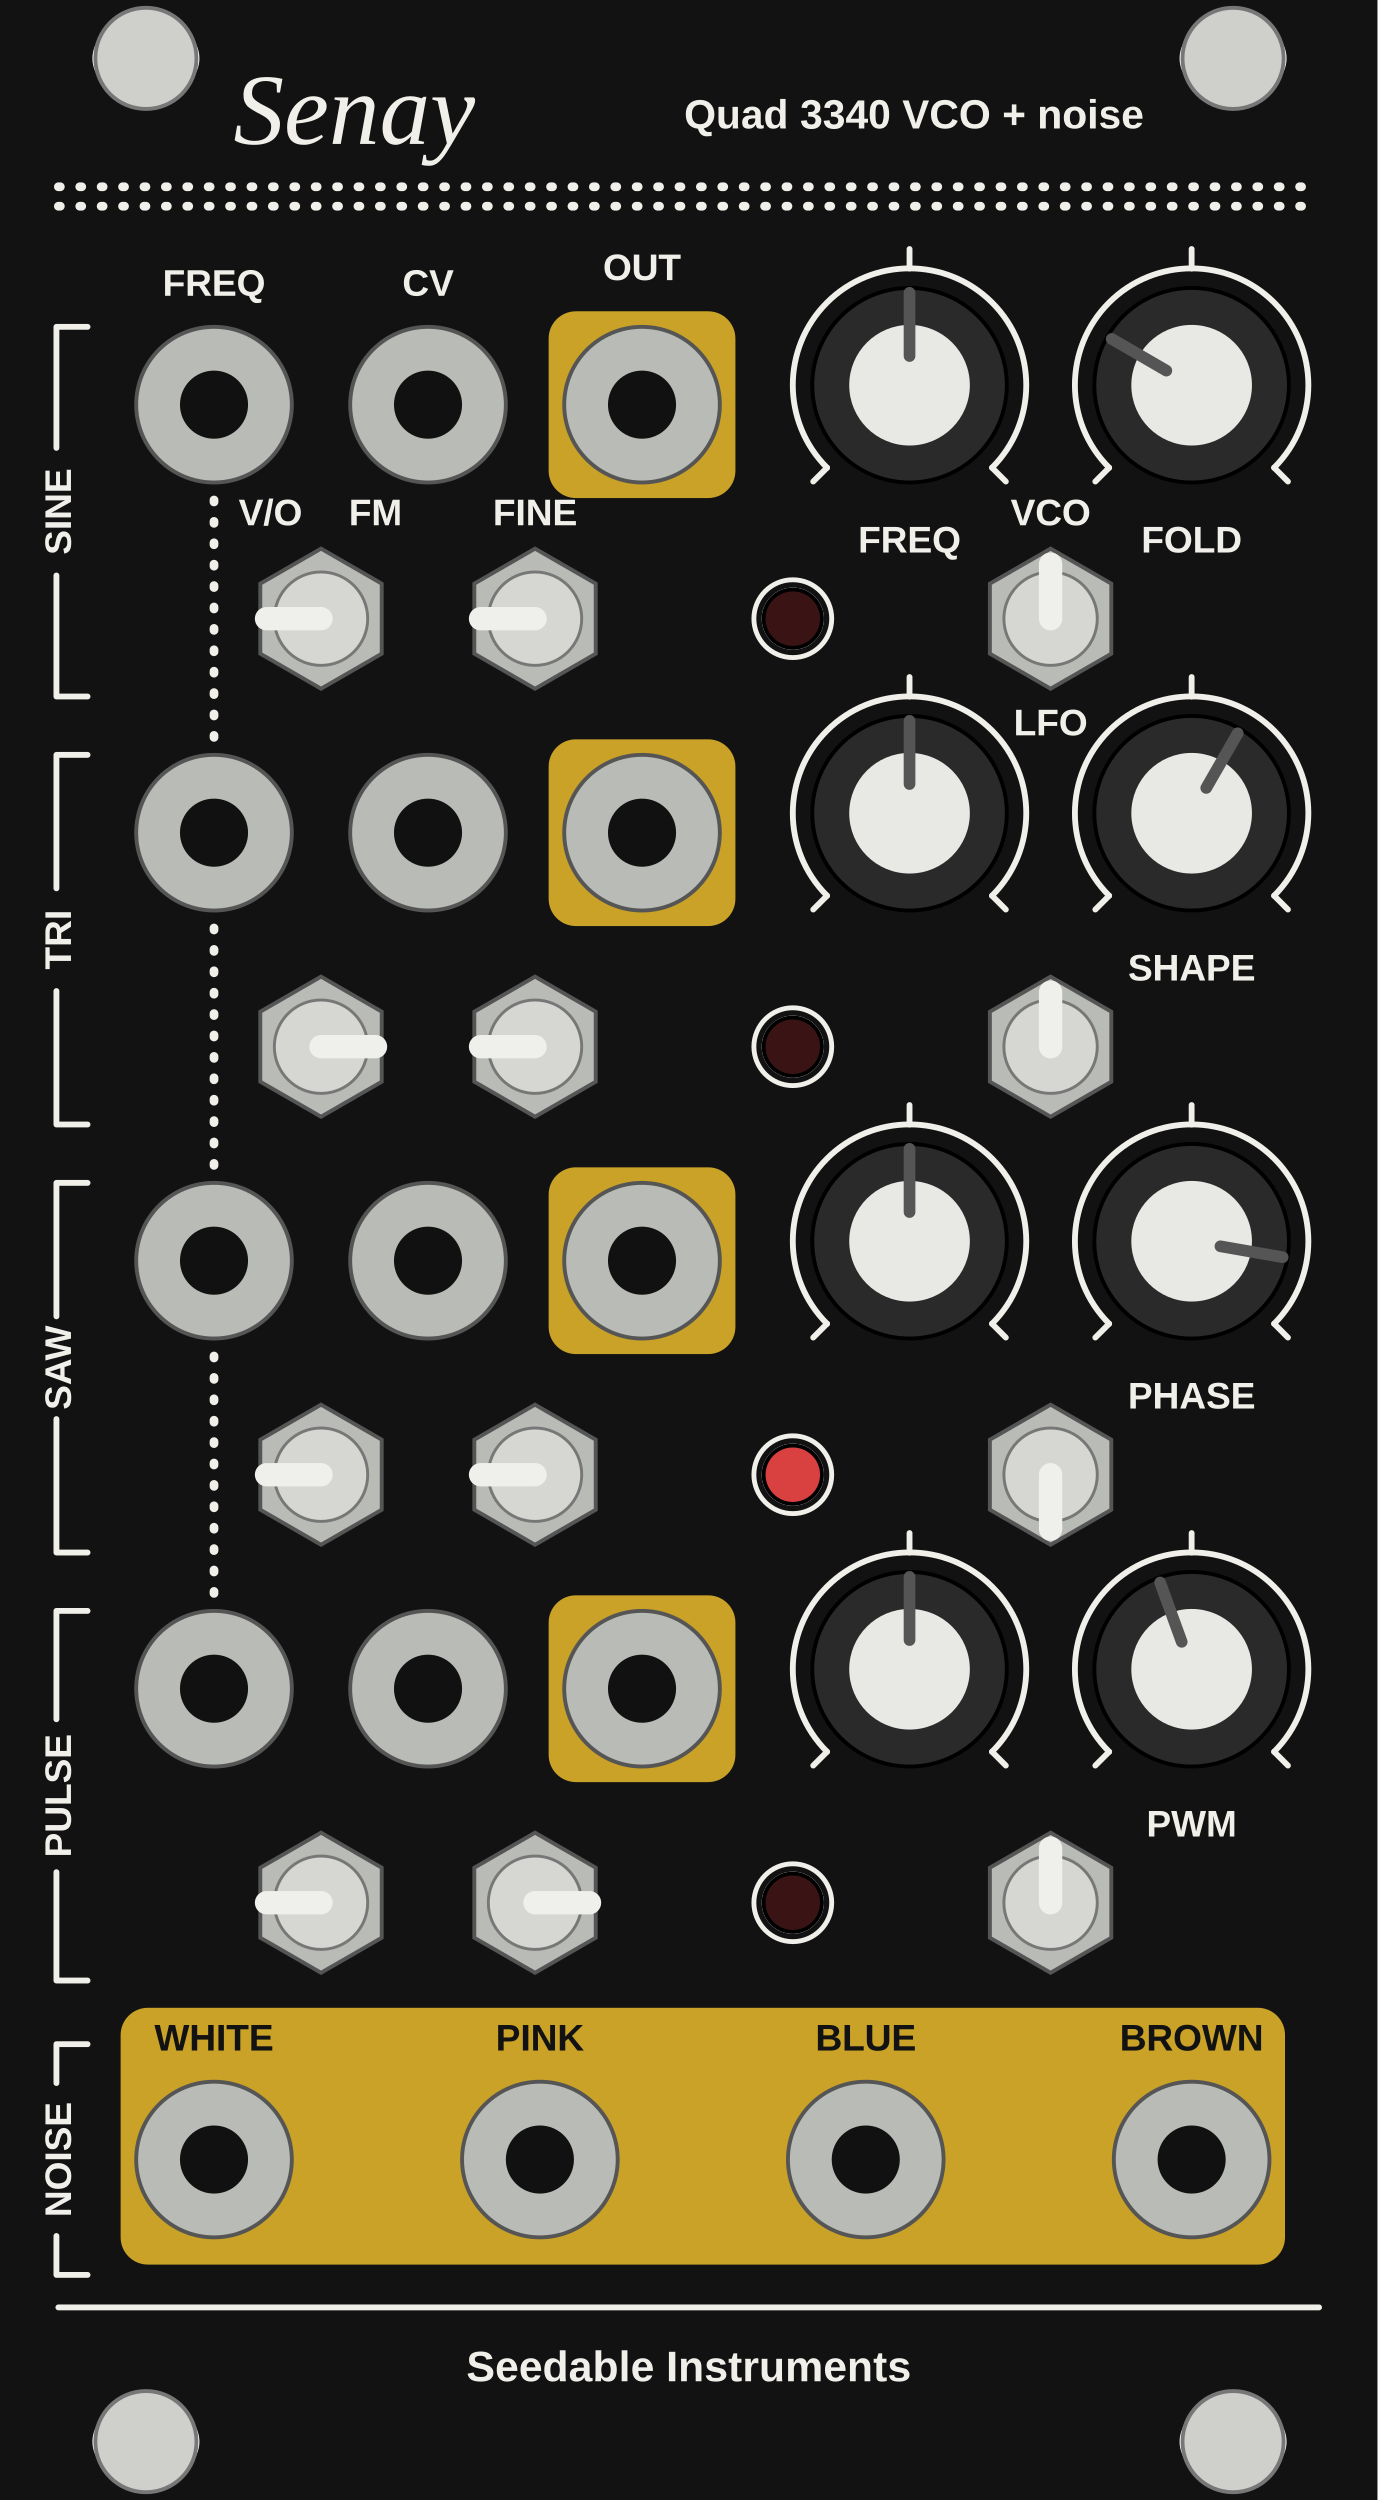
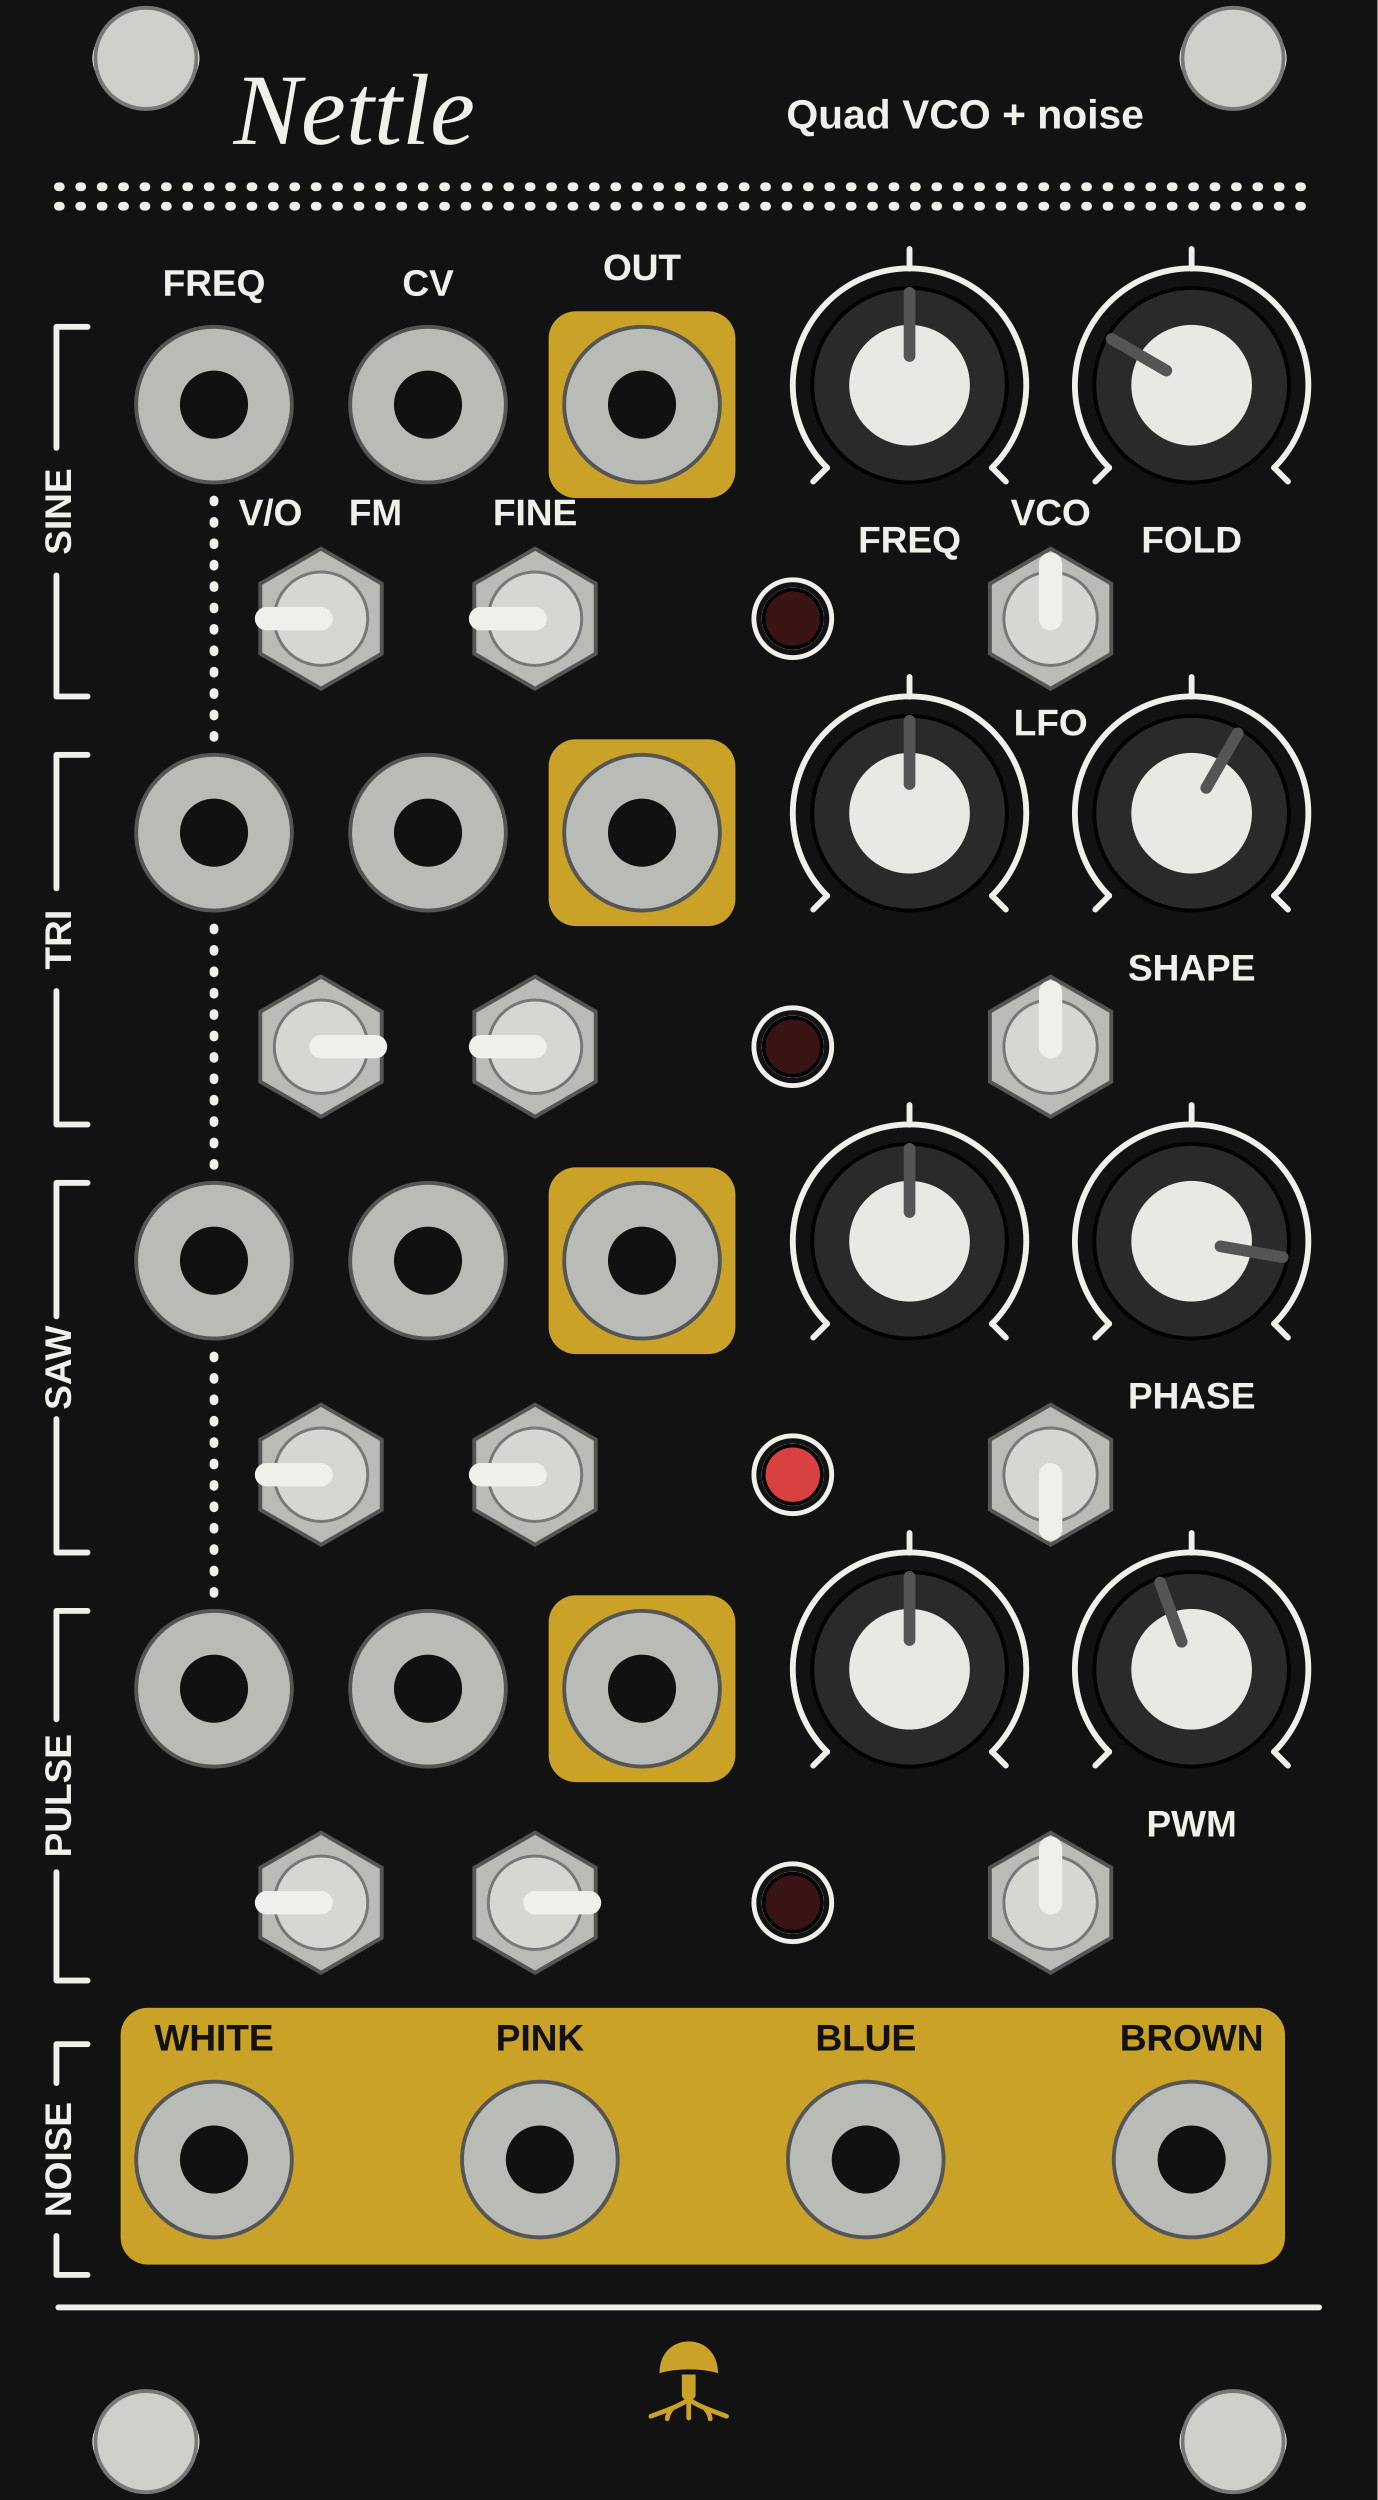
<svg xmlns="http://www.w3.org/2000/svg" width="70.8mm" height="128.5mm" viewBox="0 0 70.8 128.5">
  <style>text{font-family:Arial, Helvetica, sans-serif;font-weight:bold;fill:#f0efe9} .serif{font-family:Georgia, Times New Roman, serif;font-style:italic;font-weight:normal} .silk{stroke:#f0efe9;fill:none;stroke-linecap:round;stroke-linejoin:round} .dots{stroke-dasharray:0.1 1.0;stroke-width:0.45} .copper{fill:#c9a227} .cu-text{fill:#121212} .hole{fill:#ffffff;stroke:none}</style>
  <rect x="0" y="0" width="70.8" height="128.5" fill="#121212" />
  <g id="copper">
    <rect x="28.20" y="16.00" width="9.60" height="9.6" rx="1.4" class="copper" />
    <circle cx="33.00" cy="20.80" r="3.65" class="cu-text" />
    <rect x="28.20" y="38.00" width="9.60" height="9.6" rx="1.4" class="copper" />
    <circle cx="33.00" cy="42.80" r="3.65" class="cu-text" />
    <rect x="28.20" y="60.00" width="9.60" height="9.6" rx="1.4" class="copper" />
    <circle cx="33.00" cy="64.80" r="3.65" class="cu-text" />
    <rect x="28.20" y="82.00" width="9.60" height="9.6" rx="1.4" class="copper" />
    <circle cx="33.00" cy="86.80" r="3.65" class="cu-text" />
    <rect x="6.20" y="103.20" width="59.85" height="13.2" rx="1.4" class="copper" />
    <circle cx="11.00" cy="111.00" r="3.65" class="cu-text" />
    <circle cx="27.75" cy="111.00" r="3.65" class="cu-text" />
    <circle cx="44.50" cy="111.00" r="3.65" class="cu-text" />
    <circle cx="61.25" cy="111.00" r="3.65" class="cu-text" />
    <text x="11.00" y="105.40" font-size="1.9" text-anchor="middle" class="cu-text">WHITE</text>
    <text x="27.75" y="105.40" font-size="1.9" text-anchor="middle" class="cu-text">PINK</text>
    <text x="44.50" y="105.40" font-size="1.9" text-anchor="middle" class="cu-text">BLUE</text>
    <text x="61.25" y="105.40" font-size="1.9" text-anchor="middle" class="cu-text">BROWN</text>
  </g>
  <g id="silk">
-     <text x="12.00" y="7.40" font-size="5.2" text-anchor="start" class="serif">Senay</text>
-     <text x="58.80" y="6.60" font-size="2.1" text-anchor="end">Quad 3340 VCO + noise</text>
+     <text x="12.00" y="7.40" font-size="5.2" text-anchor="start" class="serif">Nettle</text>
+     <text x="58.80" y="6.60" font-size="2.1" text-anchor="end">Quad VCO + noise</text>
    <polyline points="3.00,9.60 67.80,9.60" class="silk dots" />
    <polyline points="3.00,10.60 67.80,10.60" class="silk dots" />
-     <text x="35.40" y="122.40" font-size="2.2" text-anchor="middle">Seedable Instruments</text>
+     <path d="M 33.897 121.986 L 33.901 121.837 L 33.916 121.693 L 33.940 121.556 L 33.972 121.425 L 34.013 121.301 L 34.063 121.184 L 34.120 121.074 L 34.184 120.971 L 34.255 120.875 L 34.333 120.787 L 34.418 120.706 L 34.508 120.633 L 34.604 120.568 L 34.705 120.511 L 34.811 120.463 L 34.921 120.422 L 35.035 120.391 L 35.154 120.368 L 35.275 120.355 L 35.400 120.350 L 35.525 120.355 L 35.646 120.368 L 35.764 120.391 L 35.879 120.422 L 35.989 120.463 L 36.095 120.511 L 36.196 120.568 L 36.292 120.633 L 36.382 120.706 L 36.467 120.787 L 36.545 120.875 L 36.616 120.971 L 36.681 121.074 L 36.737 121.184 L 36.787 121.301 L 36.828 121.425 L 36.860 121.556 L 36.884 121.693 L 36.898 121.837 L 36.903 121.986 L 36.779 121.948 L 36.647 121.914 L 36.508 121.885 L 36.361 121.859 L 36.210 121.837 L 36.053 121.819 L 35.893 121.805 L 35.730 121.795 L 35.566 121.789 L 35.400 121.787 L 35.234 121.789 L 35.070 121.795 L 34.907 121.805 L 34.747 121.819 L 34.590 121.837 L 34.438 121.859 L 34.292 121.885 L 34.153 121.914 L 34.020 121.948 Z M 35.046 122.052 L 35.754 122.052 L 35.754 123.091 L 35.752 123.117 L 35.749 123.142 L 35.742 123.165 L 35.734 123.187 L 35.723 123.208 L 35.711 123.228 L 35.696 123.247 L 35.680 123.264 L 35.662 123.281 L 35.643 123.296 L 35.623 123.310 L 35.601 123.324 L 35.578 123.336 L 35.554 123.348 L 35.530 123.359 L 35.505 123.369 L 35.479 123.378 L 35.453 123.386 L 35.426 123.394 L 35.400 123.401 L 35.373 123.394 L 35.347 123.386 L 35.321 123.378 L 35.295 123.369 L 35.270 123.359 L 35.246 123.348 L 35.222 123.336 L 35.199 123.324 L 35.177 123.310 L 35.157 123.296 L 35.138 123.281 L 35.120 123.264 L 35.104 123.247 L 35.089 123.228 L 35.077 123.208 L 35.066 123.187 L 35.058 123.165 L 35.051 123.142 L 35.048 123.117 L 35.046 123.091 Z M 35.369 123.195 L 35.416 123.192 L 35.461 123.207 L 35.497 123.239 L 35.517 123.281 L 35.520 123.329 L 35.505 123.374 L 35.474 123.409 L 35.403 123.463 L 35.327 123.516 L 35.248 123.567 L 35.165 123.616 L 35.079 123.664 L 34.990 123.710 L 34.898 123.754 L 34.803 123.798 L 34.706 123.841 L 34.607 123.883 L 34.505 123.925 L 34.400 123.967 L 34.294 124.008 L 34.185 124.050 L 34.075 124.092 L 33.963 124.134 L 33.849 124.177 L 33.733 124.220 L 33.617 124.265 L 33.498 124.310 L 33.452 124.319 L 33.405 124.308 L 33.366 124.281 L 33.341 124.241 L 33.333 124.194 L 33.343 124.148 L 33.371 124.109 L 33.411 124.084 L 33.530 124.038 L 33.647 123.993 L 33.763 123.949 L 33.877 123.906 L 33.989 123.864 L 34.099 123.823 L 34.206 123.781 L 34.311 123.741 L 34.413 123.700 L 34.513 123.659 L 34.610 123.618 L 34.703 123.577 L 34.794 123.535 L 34.881 123.492 L 34.964 123.449 L 35.044 123.405 L 35.120 123.360 L 35.192 123.314 L 35.260 123.266 L 35.326 123.216 Z M 35.295 123.374 L 35.279 123.329 L 35.282 123.281 L 35.303 123.239 L 35.339 123.207 L 35.384 123.192 L 35.431 123.195 L 35.474 123.216 L 35.540 123.266 L 35.608 123.314 L 35.680 123.360 L 35.756 123.405 L 35.836 123.449 L 35.919 123.492 L 36.006 123.535 L 36.097 123.577 L 36.190 123.618 L 36.287 123.659 L 36.386 123.700 L 36.489 123.741 L 36.594 123.781 L 36.701 123.823 L 36.811 123.864 L 36.923 123.906 L 37.037 123.949 L 37.153 123.993 L 37.270 124.038 L 37.389 124.084 L 37.429 124.109 L 37.457 124.148 L 37.467 124.194 L 37.459 124.241 L 37.434 124.281 L 37.395 124.308 L 37.349 124.319 L 37.302 124.310 L 37.183 124.265 L 37.066 124.220 L 36.951 124.177 L 36.837 124.134 L 36.725 124.092 L 36.615 124.050 L 36.506 124.008 L 36.400 123.967 L 36.295 123.925 L 36.193 123.883 L 36.094 123.841 L 35.996 123.798 L 35.902 123.754 L 35.810 123.710 L 35.721 123.664 L 35.635 123.616 L 35.553 123.567 L 35.473 123.516 L 35.397 123.463 L 35.326 123.409 Z M 35.288 123.266 L 35.314 123.227 L 35.353 123.200 L 35.400 123.191 L 35.447 123.200 L 35.486 123.227 L 35.512 123.266 L 35.522 123.313 L 35.522 124.285 L 35.512 124.332 L 35.486 124.371 L 35.447 124.398 L 35.400 124.407 L 35.353 124.398 L 35.314 124.371 L 35.288 124.332 L 35.278 124.285 L 35.278 123.313 Z M 34.500 123.671 L 34.545 123.656 L 34.593 123.660 L 34.635 123.681 L 34.666 123.717 L 34.681 123.762 L 34.677 123.810 L 34.655 123.852 L 34.630 123.884 L 34.608 123.914 L 34.586 123.943 L 34.567 123.971 L 34.549 123.998 L 34.532 124.024 L 34.517 124.049 L 34.503 124.074 L 34.491 124.098 L 34.479 124.121 L 34.469 124.144 L 34.460 124.167 L 34.452 124.189 L 34.444 124.211 L 34.438 124.233 L 34.432 124.255 L 34.427 124.277 L 34.422 124.299 L 34.418 124.322 L 34.415 124.346 L 34.400 124.391 L 34.368 124.427 L 34.325 124.447 L 34.278 124.450 L 34.233 124.434 L 34.198 124.403 L 34.177 124.360 L 34.174 124.313 L 34.178 124.285 L 34.183 124.255 L 34.189 124.226 L 34.196 124.196 L 34.203 124.167 L 34.212 124.137 L 34.222 124.108 L 34.233 124.078 L 34.246 124.048 L 34.259 124.018 L 34.274 123.988 L 34.290 123.958 L 34.307 123.927 L 34.325 123.897 L 34.345 123.865 L 34.366 123.834 L 34.389 123.801 L 34.413 123.769 L 34.438 123.735 L 34.464 123.702 Z M 36.123 123.810 L 36.119 123.762 L 36.134 123.717 L 36.165 123.681 L 36.207 123.660 L 36.255 123.656 L 36.300 123.671 L 36.336 123.702 L 36.362 123.735 L 36.388 123.769 L 36.411 123.801 L 36.434 123.834 L 36.455 123.865 L 36.475 123.897 L 36.493 123.927 L 36.510 123.958 L 36.526 123.988 L 36.541 124.018 L 36.554 124.048 L 36.567 124.078 L 36.578 124.108 L 36.588 124.137 L 36.596 124.167 L 36.604 124.196 L 36.611 124.226 L 36.617 124.255 L 36.622 124.285 L 36.626 124.313 L 36.623 124.360 L 36.602 124.403 L 36.567 124.434 L 36.522 124.450 L 36.475 124.447 L 36.432 124.427 L 36.401 124.391 L 36.385 124.346 L 36.382 124.322 L 36.378 124.299 L 36.373 124.277 L 36.368 124.255 L 36.362 124.233 L 36.356 124.211 L 36.349 124.189 L 36.340 124.167 L 36.331 124.144 L 36.321 124.121 L 36.309 124.098 L 36.297 124.074 L 36.283 124.049 L 36.268 124.024 L 36.251 123.998 L 36.233 123.971 L 36.214 123.943 L 36.192 123.914 L 36.170 123.884 L 36.145 123.852 Z" class="copper" />
    <polyline points="3.00,118.60 67.80,118.60" class="silk" stroke-width="0.3" />
    <path d="M 42.51 24.04 A 6.0 6.0 0 1 1 50.99 24.04" class="silk" stroke-width="0.3" />
    <polyline points="42.51,24.04 41.80,24.75" class="silk" stroke-width="0.3" />
    <polyline points="46.75,13.80 46.75,12.80" class="silk" stroke-width="0.3" />
    <polyline points="50.99,24.04 51.70,24.75" class="silk" stroke-width="0.3" />
    <text x="46.75" y="28.40" font-size="1.9" text-anchor="middle">FREQ</text>
    <path d="M 57.01 24.04 A 6.0 6.0 0 1 1 65.49 24.04" class="silk" stroke-width="0.3" />
    <polyline points="57.01,24.04 56.30,24.75" class="silk" stroke-width="0.3" />
    <polyline points="61.25,13.80 61.25,12.80" class="silk" stroke-width="0.3" />
    <polyline points="65.49,24.04 66.20,24.75" class="silk" stroke-width="0.3" />
    <text x="61.25" y="28.40" font-size="1.9" text-anchor="middle">FOLD</text>
    <path d="M 42.51 46.04 A 6.0 6.0 0 1 1 50.99 46.04" class="silk" stroke-width="0.3" />
    <polyline points="42.51,46.04 41.80,46.75" class="silk" stroke-width="0.3" />
    <polyline points="46.75,35.80 46.75,34.80" class="silk" stroke-width="0.3" />
    <polyline points="50.99,46.04 51.70,46.75" class="silk" stroke-width="0.3" />
    <path d="M 57.01 46.04 A 6.0 6.0 0 1 1 65.49 46.04" class="silk" stroke-width="0.3" />
    <polyline points="57.01,46.04 56.30,46.75" class="silk" stroke-width="0.3" />
    <polyline points="61.25,35.80 61.25,34.80" class="silk" stroke-width="0.3" />
    <polyline points="65.49,46.04 66.20,46.75" class="silk" stroke-width="0.3" />
    <text x="61.25" y="50.40" font-size="1.9" text-anchor="middle">SHAPE</text>
    <path d="M 42.51 68.04 A 6.0 6.0 0 1 1 50.99 68.04" class="silk" stroke-width="0.3" />
    <polyline points="42.51,68.04 41.80,68.75" class="silk" stroke-width="0.3" />
    <polyline points="46.75,57.80 46.75,56.80" class="silk" stroke-width="0.3" />
    <polyline points="50.99,68.04 51.70,68.75" class="silk" stroke-width="0.3" />
    <path d="M 57.01 68.04 A 6.0 6.0 0 1 1 65.49 68.04" class="silk" stroke-width="0.3" />
    <polyline points="57.01,68.04 56.30,68.75" class="silk" stroke-width="0.3" />
    <polyline points="61.25,57.80 61.25,56.80" class="silk" stroke-width="0.3" />
    <polyline points="65.49,68.04 66.20,68.75" class="silk" stroke-width="0.3" />
    <text x="61.25" y="72.40" font-size="1.9" text-anchor="middle">PHASE</text>
    <path d="M 42.51 90.04 A 6.0 6.0 0 1 1 50.99 90.04" class="silk" stroke-width="0.3" />
    <polyline points="42.51,90.04 41.80,90.75" class="silk" stroke-width="0.3" />
    <polyline points="46.75,79.80 46.75,78.80" class="silk" stroke-width="0.3" />
    <polyline points="50.99,90.04 51.70,90.75" class="silk" stroke-width="0.3" />
    <path d="M 57.01 90.04 A 6.0 6.0 0 1 1 65.49 90.04" class="silk" stroke-width="0.3" />
    <polyline points="57.01,90.04 56.30,90.75" class="silk" stroke-width="0.3" />
    <polyline points="61.25,79.80 61.25,78.80" class="silk" stroke-width="0.3" />
    <polyline points="65.49,90.04 66.20,90.75" class="silk" stroke-width="0.3" />
    <text x="61.25" y="94.40" font-size="1.9" text-anchor="middle">PWM</text>
    <polyline points="11.00,25.70 11.00,37.90" class="silk dots" />
    <polyline points="11.00,47.70 11.00,59.90" class="silk dots" />
    <polyline points="11.00,69.70 11.00,81.90" class="silk dots" />
    <text x="11.00" y="15.20" font-size="1.9" text-anchor="middle">FREQ</text>
    <text x="22.00" y="15.20" font-size="1.9" text-anchor="middle">CV</text>
    <text x="33.00" y="14.40" font-size="1.9" text-anchor="middle">OUT</text>
    <text x="13.90" y="27.00" font-size="1.9" text-anchor="middle">V/O</text>
    <text x="19.30" y="27.00" font-size="1.9" text-anchor="middle">FM</text>
    <text x="27.50" y="27.00" font-size="1.9" text-anchor="middle">FINE</text>
    <text x="54.00" y="27.00" font-size="1.9" text-anchor="middle">VCO</text>
    <text x="54.00" y="37.80" font-size="1.9" text-anchor="middle">LFO</text>
    <circle cx="40.75" cy="31.80" r="2.0" class="silk" stroke-width="0.25" />
    <circle cx="40.75" cy="53.80" r="2.0" class="silk" stroke-width="0.25" />
    <circle cx="40.75" cy="75.80" r="2.0" class="silk" stroke-width="0.25" />
    <circle cx="40.75" cy="97.80" r="2.0" class="silk" stroke-width="0.25" />
    <text x="3.65" y="26.30" font-size="1.9" text-anchor="middle" transform="rotate(-90 3.65 26.30)">SINE</text>
    <polyline points="4.50,16.80 2.90,16.80 2.90,23.02" class="silk" stroke-width="0.3" />
    <polyline points="2.90,29.58 2.90,35.80 4.50,35.80" class="silk" stroke-width="0.3" />
    <text x="3.65" y="48.30" font-size="1.9" text-anchor="middle" transform="rotate(-90 3.65 48.30)">TRI</text>
    <polyline points="4.50,38.80 2.90,38.80 2.90,45.66" class="silk" stroke-width="0.3" />
    <polyline points="2.90,50.94 2.90,57.80 4.50,57.80" class="silk" stroke-width="0.3" />
    <text x="3.65" y="70.30" font-size="1.9" text-anchor="middle" transform="rotate(-90 3.65 70.30)">SAW</text>
    <polyline points="4.50,60.80 2.90,60.80 2.90,67.66" class="silk" stroke-width="0.3" />
    <polyline points="2.90,72.94 2.90,79.80 4.50,79.80" class="silk" stroke-width="0.3" />
    <text x="3.65" y="92.30" font-size="1.9" text-anchor="middle" transform="rotate(-90 3.65 92.30)">PULSE</text>
    <polyline points="4.50,82.80 2.90,82.80 2.90,88.37" class="silk" stroke-width="0.3" />
    <polyline points="2.90,96.23 2.90,101.80 4.50,101.80" class="silk" stroke-width="0.3" />
    <text x="3.65" y="111.00" font-size="1.9" text-anchor="middle" transform="rotate(-90 3.65 111.00)">NOISE</text>
    <polyline points="4.50,105.07 2.90,105.07 2.90,107.07" class="silk" stroke-width="0.3" />
    <polyline points="2.90,114.93 2.90,116.93 4.50,116.93" class="silk" stroke-width="0.3" />
  </g>
  <g id="holes">
    <circle cx="11.00" cy="20.80" r="3.25" class="hole" />
    <circle cx="22.00" cy="20.80" r="3.25" class="hole" />
    <circle cx="33.00" cy="20.80" r="3.25" class="hole" />
    <circle cx="16.50" cy="31.80" r="3.00" class="hole" />
    <circle cx="27.50" cy="31.80" r="3.00" class="hole" />
    <circle cx="54.00" cy="31.80" r="3.00" class="hole" />
    <circle cx="46.75" cy="19.80" r="3.75" class="hole" />
    <circle cx="61.25" cy="19.80" r="3.75" class="hole" />
    <circle cx="40.75" cy="31.80" r="1.60" class="hole" />
    <circle cx="11.00" cy="42.80" r="3.25" class="hole" />
    <circle cx="22.00" cy="42.80" r="3.25" class="hole" />
    <circle cx="33.00" cy="42.80" r="3.25" class="hole" />
    <circle cx="16.50" cy="53.80" r="3.00" class="hole" />
    <circle cx="27.50" cy="53.80" r="3.00" class="hole" />
    <circle cx="54.00" cy="53.80" r="3.00" class="hole" />
    <circle cx="46.75" cy="41.80" r="3.75" class="hole" />
    <circle cx="61.25" cy="41.80" r="3.75" class="hole" />
    <circle cx="40.75" cy="53.80" r="1.60" class="hole" />
    <circle cx="11.00" cy="64.80" r="3.25" class="hole" />
    <circle cx="22.00" cy="64.80" r="3.25" class="hole" />
    <circle cx="33.00" cy="64.80" r="3.25" class="hole" />
    <circle cx="16.50" cy="75.80" r="3.00" class="hole" />
    <circle cx="27.50" cy="75.80" r="3.00" class="hole" />
    <circle cx="54.00" cy="75.80" r="3.00" class="hole" />
    <circle cx="46.75" cy="63.80" r="3.75" class="hole" />
    <circle cx="61.25" cy="63.80" r="3.75" class="hole" />
    <circle cx="40.75" cy="75.80" r="1.60" class="hole" />
    <circle cx="11.00" cy="86.80" r="3.25" class="hole" />
    <circle cx="22.00" cy="86.80" r="3.25" class="hole" />
    <circle cx="33.00" cy="86.80" r="3.25" class="hole" />
    <circle cx="16.50" cy="97.80" r="3.00" class="hole" />
    <circle cx="27.50" cy="97.80" r="3.00" class="hole" />
    <circle cx="54.00" cy="97.80" r="3.00" class="hole" />
    <circle cx="46.75" cy="85.80" r="3.75" class="hole" />
    <circle cx="61.25" cy="85.80" r="3.75" class="hole" />
    <circle cx="40.75" cy="97.80" r="1.60" class="hole" />
    <circle cx="11.00" cy="111.00" r="3.25" class="hole" />
    <circle cx="27.75" cy="111.00" r="3.25" class="hole" />
    <circle cx="44.50" cy="111.00" r="3.25" class="hole" />
    <circle cx="61.25" cy="111.00" r="3.25" class="hole" />
    <rect x="4.75" y="1.40" width="5.5" height="3.2" rx="1.6" class="hole" />
    <rect x="4.75" y="123.90" width="5.5" height="3.2" rx="1.6" class="hole" />
    <rect x="60.63" y="1.40" width="5.5" height="3.2" rx="1.6" class="hole" />
    <rect x="60.63" y="123.90" width="5.5" height="3.2" rx="1.6" class="hole" />
  </g>
  <g id="mockup">
    <circle cx="11.00" cy="20.80" r="4.0" fill="#b9bbb6" stroke="#555" stroke-width="0.2" />
    <circle cx="11.00" cy="20.80" r="1.75" fill="#111" />
    <circle cx="22.00" cy="20.80" r="4.0" fill="#b9bbb6" stroke="#555" stroke-width="0.2" />
    <circle cx="22.00" cy="20.80" r="1.75" fill="#111" />
    <circle cx="33.00" cy="20.80" r="4.0" fill="#b9bbb6" stroke="#555" stroke-width="0.2" />
    <circle cx="33.00" cy="20.80" r="1.75" fill="#111" />
    <polygon points="19.62,33.60 16.50,35.40 13.38,33.60 13.38,30.00 16.50,28.20 19.62,30.00" fill="#b9bbb6" stroke="#555" stroke-width="0.2" />
    <circle cx="16.50" cy="31.80" r="2.4" fill="#d6d7d3" stroke="#777" stroke-width="0.15" />
    <line x1="16.50" y1="31.80" x2="13.70" y2="31.80" stroke="#efefec" stroke-width="1.2" stroke-linecap="round" />
    <polygon points="30.62,33.60 27.50,35.40 24.38,33.60 24.38,30.00 27.50,28.20 30.62,30.00" fill="#b9bbb6" stroke="#555" stroke-width="0.2" />
    <circle cx="27.50" cy="31.80" r="2.4" fill="#d6d7d3" stroke="#777" stroke-width="0.15" />
    <line x1="27.50" y1="31.80" x2="24.70" y2="31.80" stroke="#efefec" stroke-width="1.2" stroke-linecap="round" />
    <polygon points="57.12,33.60 54.00,35.40 50.88,33.60 50.88,30.00 54.00,28.20 57.12,30.00" fill="#b9bbb6" stroke="#555" stroke-width="0.2" />
    <circle cx="54.00" cy="31.80" r="2.4" fill="#d6d7d3" stroke="#777" stroke-width="0.15" />
    <line x1="54.00" y1="31.80" x2="54.00" y2="29.00" stroke="#efefec" stroke-width="1.2" stroke-linecap="round" />
    <circle cx="46.75" cy="19.80" r="5.0" fill="#2a2a2a" stroke="#000" stroke-width="0.2" />
    <circle cx="46.75" cy="19.80" r="3.10" fill="#e8e8e4" />
    <line x1="46.75" y1="18.30" x2="46.75" y2="15.05" stroke="#555" stroke-width="0.6" stroke-linecap="round" />
    <circle cx="61.25" cy="19.80" r="5.0" fill="#2a2a2a" stroke="#000" stroke-width="0.2" />
    <circle cx="61.25" cy="19.80" r="3.10" fill="#e8e8e4" />
    <line x1="59.95" y1="19.05" x2="57.14" y2="17.42" stroke="#555" stroke-width="0.6" stroke-linecap="round" />
    <circle cx="40.75" cy="31.80" r="1.5" fill="#3a1414" stroke="#000" stroke-width="0.2" />
    <circle cx="11.00" cy="42.80" r="4.0" fill="#b9bbb6" stroke="#555" stroke-width="0.2" />
    <circle cx="11.00" cy="42.80" r="1.75" fill="#111" />
    <circle cx="22.00" cy="42.80" r="4.0" fill="#b9bbb6" stroke="#555" stroke-width="0.2" />
    <circle cx="22.00" cy="42.80" r="1.75" fill="#111" />
    <circle cx="33.00" cy="42.80" r="4.0" fill="#b9bbb6" stroke="#555" stroke-width="0.2" />
    <circle cx="33.00" cy="42.80" r="1.75" fill="#111" />
    <polygon points="19.62,55.60 16.50,57.40 13.38,55.60 13.38,52.00 16.50,50.20 19.62,52.00" fill="#b9bbb6" stroke="#555" stroke-width="0.2" />
    <circle cx="16.50" cy="53.80" r="2.4" fill="#d6d7d3" stroke="#777" stroke-width="0.15" />
    <line x1="16.50" y1="53.80" x2="19.30" y2="53.80" stroke="#efefec" stroke-width="1.2" stroke-linecap="round" />
    <polygon points="30.62,55.60 27.50,57.40 24.38,55.60 24.38,52.00 27.50,50.20 30.62,52.00" fill="#b9bbb6" stroke="#555" stroke-width="0.2" />
    <circle cx="27.50" cy="53.80" r="2.4" fill="#d6d7d3" stroke="#777" stroke-width="0.15" />
    <line x1="27.50" y1="53.80" x2="24.70" y2="53.80" stroke="#efefec" stroke-width="1.2" stroke-linecap="round" />
    <polygon points="57.12,55.60 54.00,57.40 50.88,55.60 50.88,52.00 54.00,50.20 57.12,52.00" fill="#b9bbb6" stroke="#555" stroke-width="0.2" />
    <circle cx="54.00" cy="53.80" r="2.4" fill="#d6d7d3" stroke="#777" stroke-width="0.15" />
    <line x1="54.00" y1="53.80" x2="54.00" y2="51.00" stroke="#efefec" stroke-width="1.2" stroke-linecap="round" />
    <circle cx="46.75" cy="41.80" r="5.0" fill="#2a2a2a" stroke="#000" stroke-width="0.2" />
    <circle cx="46.75" cy="41.80" r="3.10" fill="#e8e8e4" />
    <line x1="46.75" y1="40.30" x2="46.75" y2="37.05" stroke="#555" stroke-width="0.6" stroke-linecap="round" />
    <circle cx="61.25" cy="41.80" r="5.0" fill="#2a2a2a" stroke="#000" stroke-width="0.2" />
    <circle cx="61.25" cy="41.80" r="3.10" fill="#e8e8e4" />
    <line x1="62.00" y1="40.50" x2="63.62" y2="37.69" stroke="#555" stroke-width="0.6" stroke-linecap="round" />
    <circle cx="40.75" cy="53.80" r="1.5" fill="#3a1414" stroke="#000" stroke-width="0.2" />
    <circle cx="11.00" cy="64.80" r="4.0" fill="#b9bbb6" stroke="#555" stroke-width="0.2" />
    <circle cx="11.00" cy="64.80" r="1.75" fill="#111" />
    <circle cx="22.00" cy="64.80" r="4.0" fill="#b9bbb6" stroke="#555" stroke-width="0.2" />
    <circle cx="22.00" cy="64.80" r="1.75" fill="#111" />
    <circle cx="33.00" cy="64.80" r="4.0" fill="#b9bbb6" stroke="#555" stroke-width="0.2" />
    <circle cx="33.00" cy="64.80" r="1.75" fill="#111" />
    <polygon points="19.62,77.60 16.50,79.40 13.38,77.60 13.38,74.00 16.50,72.20 19.62,74.00" fill="#b9bbb6" stroke="#555" stroke-width="0.2" />
    <circle cx="16.50" cy="75.80" r="2.4" fill="#d6d7d3" stroke="#777" stroke-width="0.15" />
    <line x1="16.50" y1="75.80" x2="13.70" y2="75.80" stroke="#efefec" stroke-width="1.2" stroke-linecap="round" />
    <polygon points="30.62,77.60 27.50,79.40 24.38,77.60 24.38,74.00 27.50,72.20 30.62,74.00" fill="#b9bbb6" stroke="#555" stroke-width="0.2" />
    <circle cx="27.50" cy="75.80" r="2.4" fill="#d6d7d3" stroke="#777" stroke-width="0.15" />
    <line x1="27.50" y1="75.80" x2="24.70" y2="75.80" stroke="#efefec" stroke-width="1.2" stroke-linecap="round" />
    <polygon points="57.12,77.60 54.00,79.40 50.88,77.60 50.88,74.00 54.00,72.20 57.12,74.00" fill="#b9bbb6" stroke="#555" stroke-width="0.2" />
    <circle cx="54.00" cy="75.80" r="2.4" fill="#d6d7d3" stroke="#777" stroke-width="0.15" />
    <line x1="54.00" y1="75.80" x2="54.00" y2="78.60" stroke="#efefec" stroke-width="1.2" stroke-linecap="round" />
    <circle cx="46.75" cy="63.80" r="5.0" fill="#2a2a2a" stroke="#000" stroke-width="0.2" />
    <circle cx="46.75" cy="63.80" r="3.10" fill="#e8e8e4" />
    <line x1="46.75" y1="62.30" x2="46.75" y2="59.05" stroke="#555" stroke-width="0.6" stroke-linecap="round" />
    <circle cx="61.25" cy="63.80" r="5.0" fill="#2a2a2a" stroke="#000" stroke-width="0.2" />
    <circle cx="61.25" cy="63.80" r="3.10" fill="#e8e8e4" />
    <line x1="62.73" y1="64.06" x2="65.93" y2="64.62" stroke="#555" stroke-width="0.6" stroke-linecap="round" />
    <circle cx="40.75" cy="75.80" r="1.5" fill="#d94040" stroke="#000" stroke-width="0.2" />
    <circle cx="11.00" cy="86.80" r="4.0" fill="#b9bbb6" stroke="#555" stroke-width="0.2" />
    <circle cx="11.00" cy="86.80" r="1.75" fill="#111" />
    <circle cx="22.00" cy="86.80" r="4.0" fill="#b9bbb6" stroke="#555" stroke-width="0.2" />
    <circle cx="22.00" cy="86.80" r="1.75" fill="#111" />
    <circle cx="33.00" cy="86.80" r="4.0" fill="#b9bbb6" stroke="#555" stroke-width="0.2" />
    <circle cx="33.00" cy="86.80" r="1.75" fill="#111" />
    <polygon points="19.62,99.60 16.50,101.40 13.38,99.60 13.38,96.00 16.50,94.20 19.62,96.00" fill="#b9bbb6" stroke="#555" stroke-width="0.2" />
    <circle cx="16.50" cy="97.80" r="2.4" fill="#d6d7d3" stroke="#777" stroke-width="0.15" />
    <line x1="16.50" y1="97.80" x2="13.70" y2="97.80" stroke="#efefec" stroke-width="1.2" stroke-linecap="round" />
    <polygon points="30.62,99.60 27.50,101.40 24.38,99.60 24.38,96.00 27.50,94.20 30.62,96.00" fill="#b9bbb6" stroke="#555" stroke-width="0.2" />
    <circle cx="27.50" cy="97.80" r="2.4" fill="#d6d7d3" stroke="#777" stroke-width="0.15" />
    <line x1="27.50" y1="97.80" x2="30.30" y2="97.80" stroke="#efefec" stroke-width="1.2" stroke-linecap="round" />
    <polygon points="57.12,99.60 54.00,101.40 50.88,99.60 50.88,96.00 54.00,94.20 57.12,96.00" fill="#b9bbb6" stroke="#555" stroke-width="0.2" />
    <circle cx="54.00" cy="97.80" r="2.4" fill="#d6d7d3" stroke="#777" stroke-width="0.15" />
    <line x1="54.00" y1="97.80" x2="54.00" y2="95.00" stroke="#efefec" stroke-width="1.2" stroke-linecap="round" />
    <circle cx="46.75" cy="85.80" r="5.0" fill="#2a2a2a" stroke="#000" stroke-width="0.2" />
    <circle cx="46.75" cy="85.80" r="3.10" fill="#e8e8e4" />
    <line x1="46.75" y1="84.30" x2="46.75" y2="81.05" stroke="#555" stroke-width="0.6" stroke-linecap="round" />
    <circle cx="61.25" cy="85.80" r="5.0" fill="#2a2a2a" stroke="#000" stroke-width="0.2" />
    <circle cx="61.25" cy="85.80" r="3.10" fill="#e8e8e4" />
    <line x1="60.74" y1="84.39" x2="59.63" y2="81.34" stroke="#555" stroke-width="0.6" stroke-linecap="round" />
    <circle cx="40.75" cy="97.80" r="1.5" fill="#3a1414" stroke="#000" stroke-width="0.2" />
    <circle cx="11.00" cy="111.00" r="4.0" fill="#b9bbb6" stroke="#555" stroke-width="0.2" />
    <circle cx="11.00" cy="111.00" r="1.75" fill="#111" />
    <circle cx="27.75" cy="111.00" r="4.0" fill="#b9bbb6" stroke="#555" stroke-width="0.2" />
    <circle cx="27.75" cy="111.00" r="1.75" fill="#111" />
    <circle cx="44.50" cy="111.00" r="4.0" fill="#b9bbb6" stroke="#555" stroke-width="0.2" />
    <circle cx="44.50" cy="111.00" r="1.75" fill="#111" />
    <circle cx="61.25" cy="111.00" r="4.0" fill="#b9bbb6" stroke="#555" stroke-width="0.2" />
    <circle cx="61.25" cy="111.00" r="1.75" fill="#111" />
    <circle cx="7.50" cy="3.00" r="2.6" fill="#cfd0cc" stroke="#777" stroke-width="0.2" />
    <circle cx="7.50" cy="125.50" r="2.6" fill="#cfd0cc" stroke="#777" stroke-width="0.2" />
    <circle cx="63.38" cy="3.00" r="2.6" fill="#cfd0cc" stroke="#777" stroke-width="0.2" />
    <circle cx="63.38" cy="125.50" r="2.6" fill="#cfd0cc" stroke="#777" stroke-width="0.2" />
  </g>
</svg>
